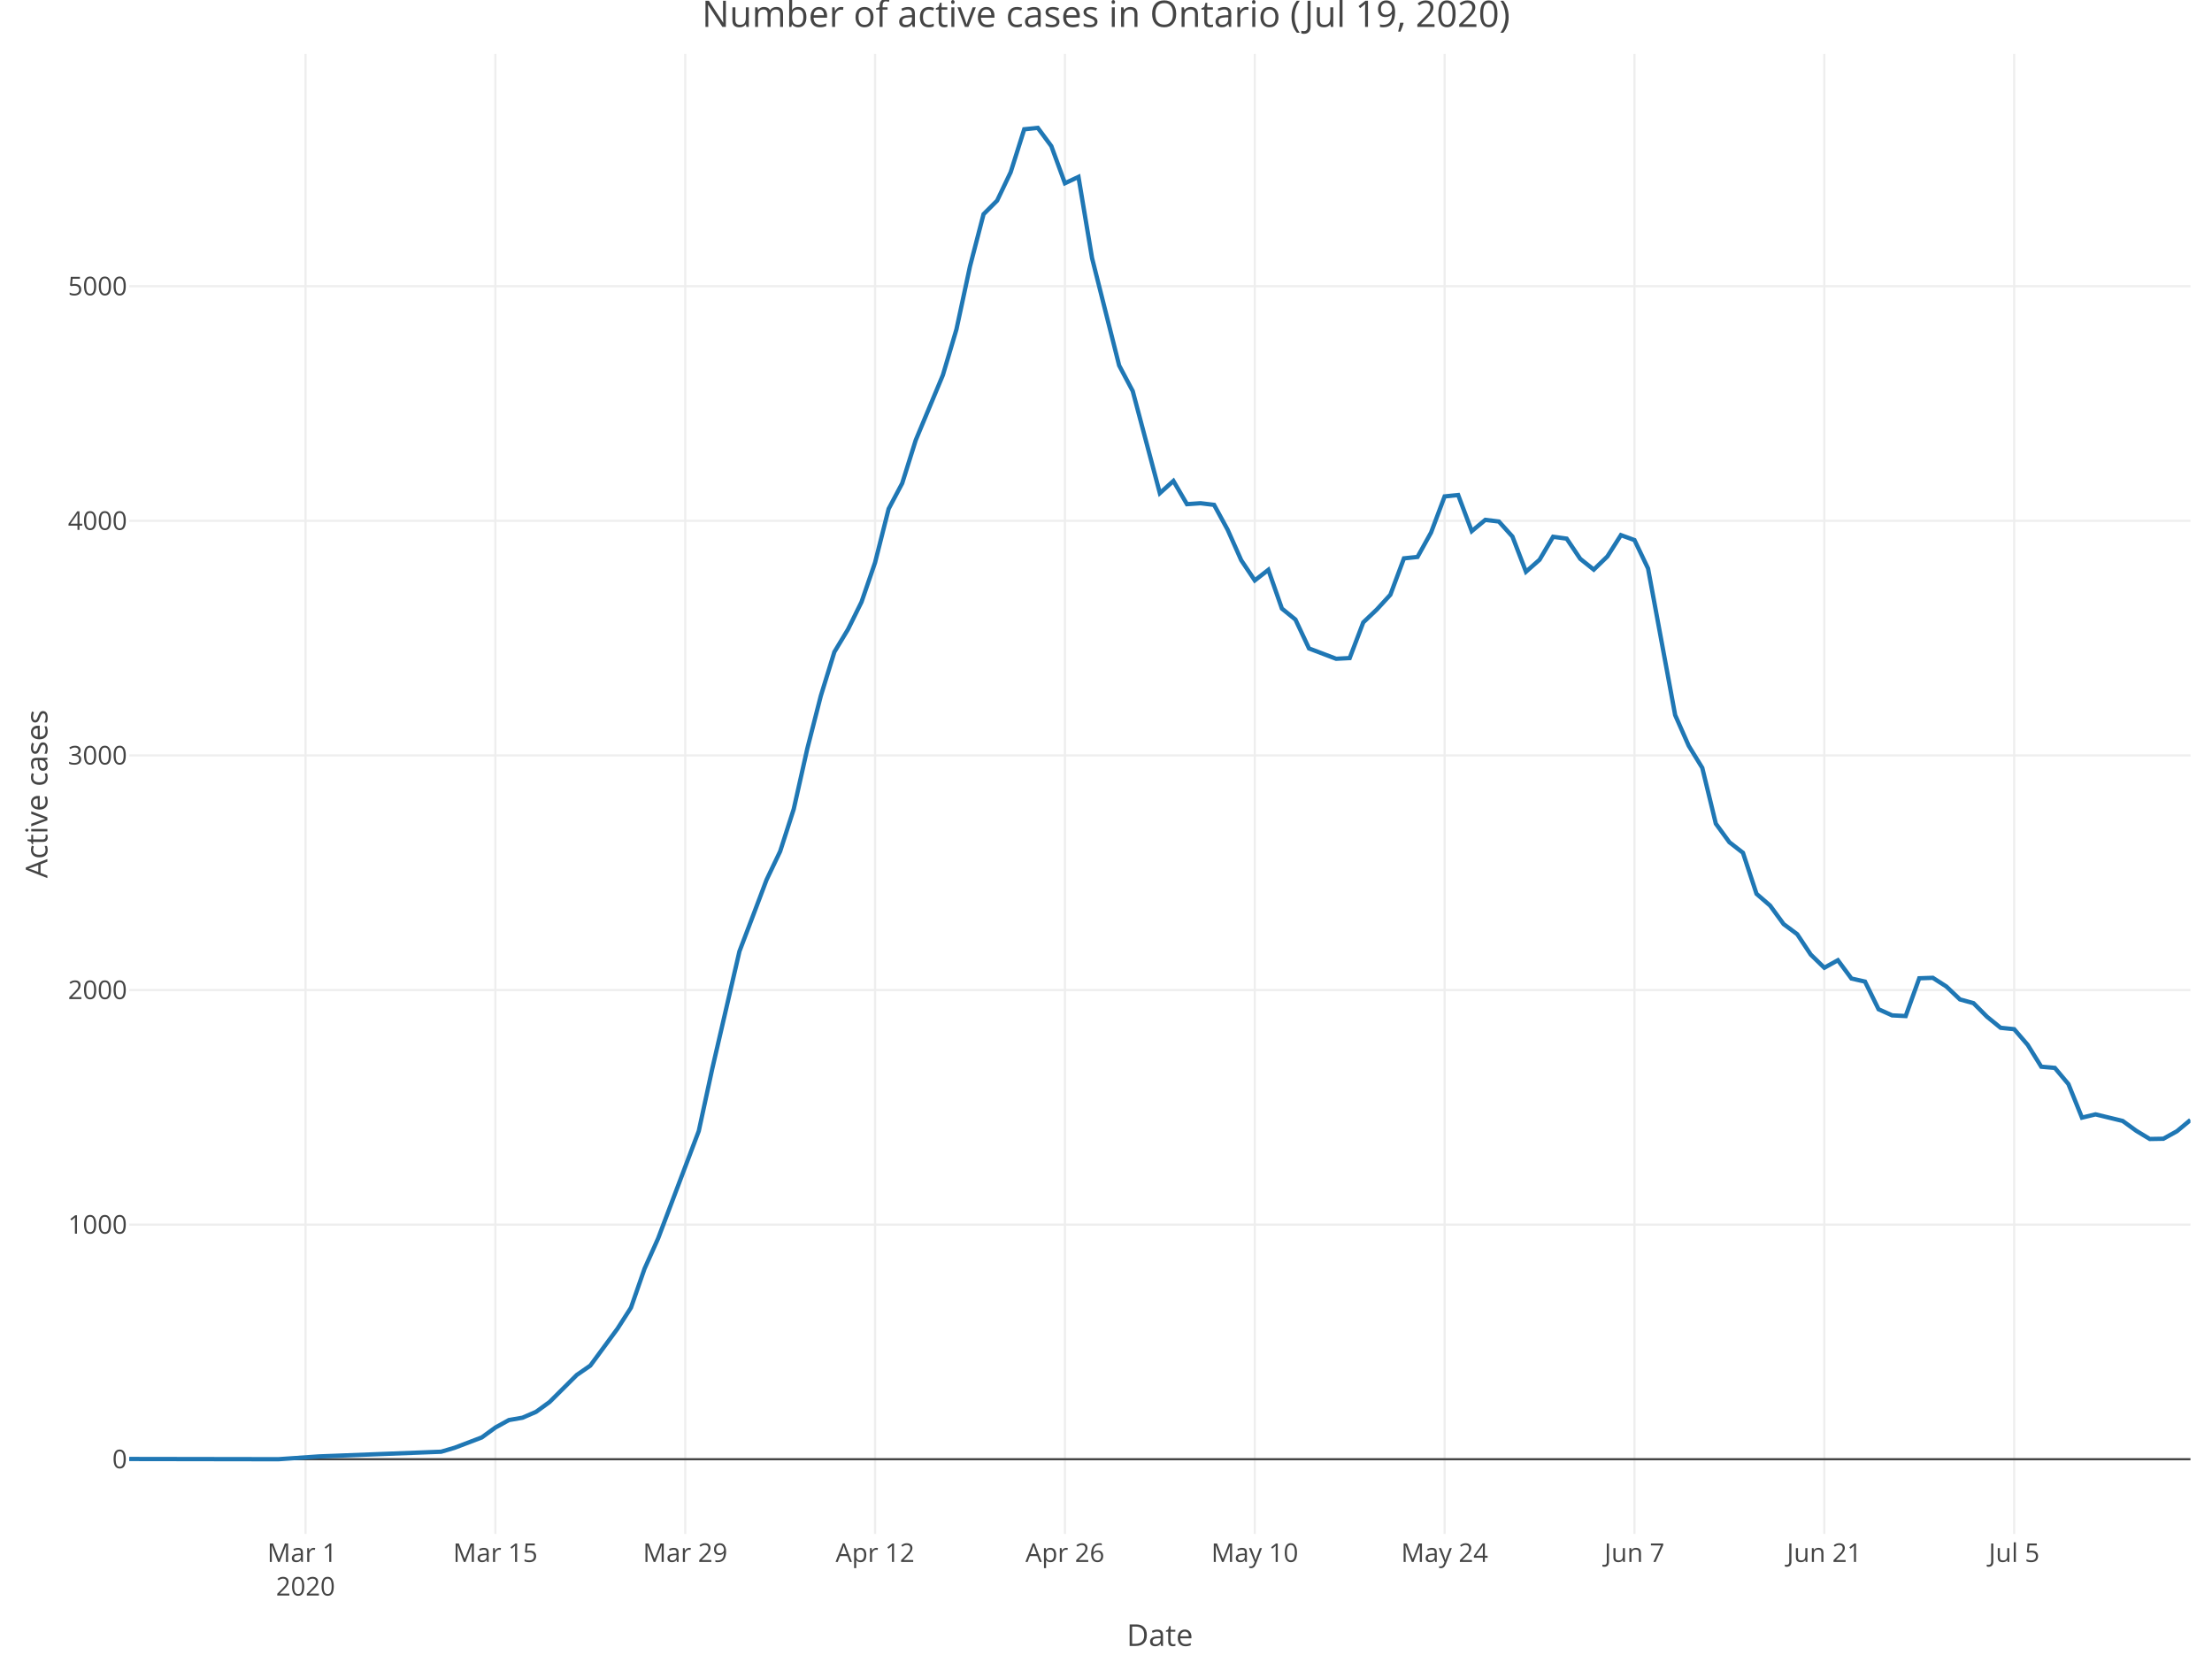
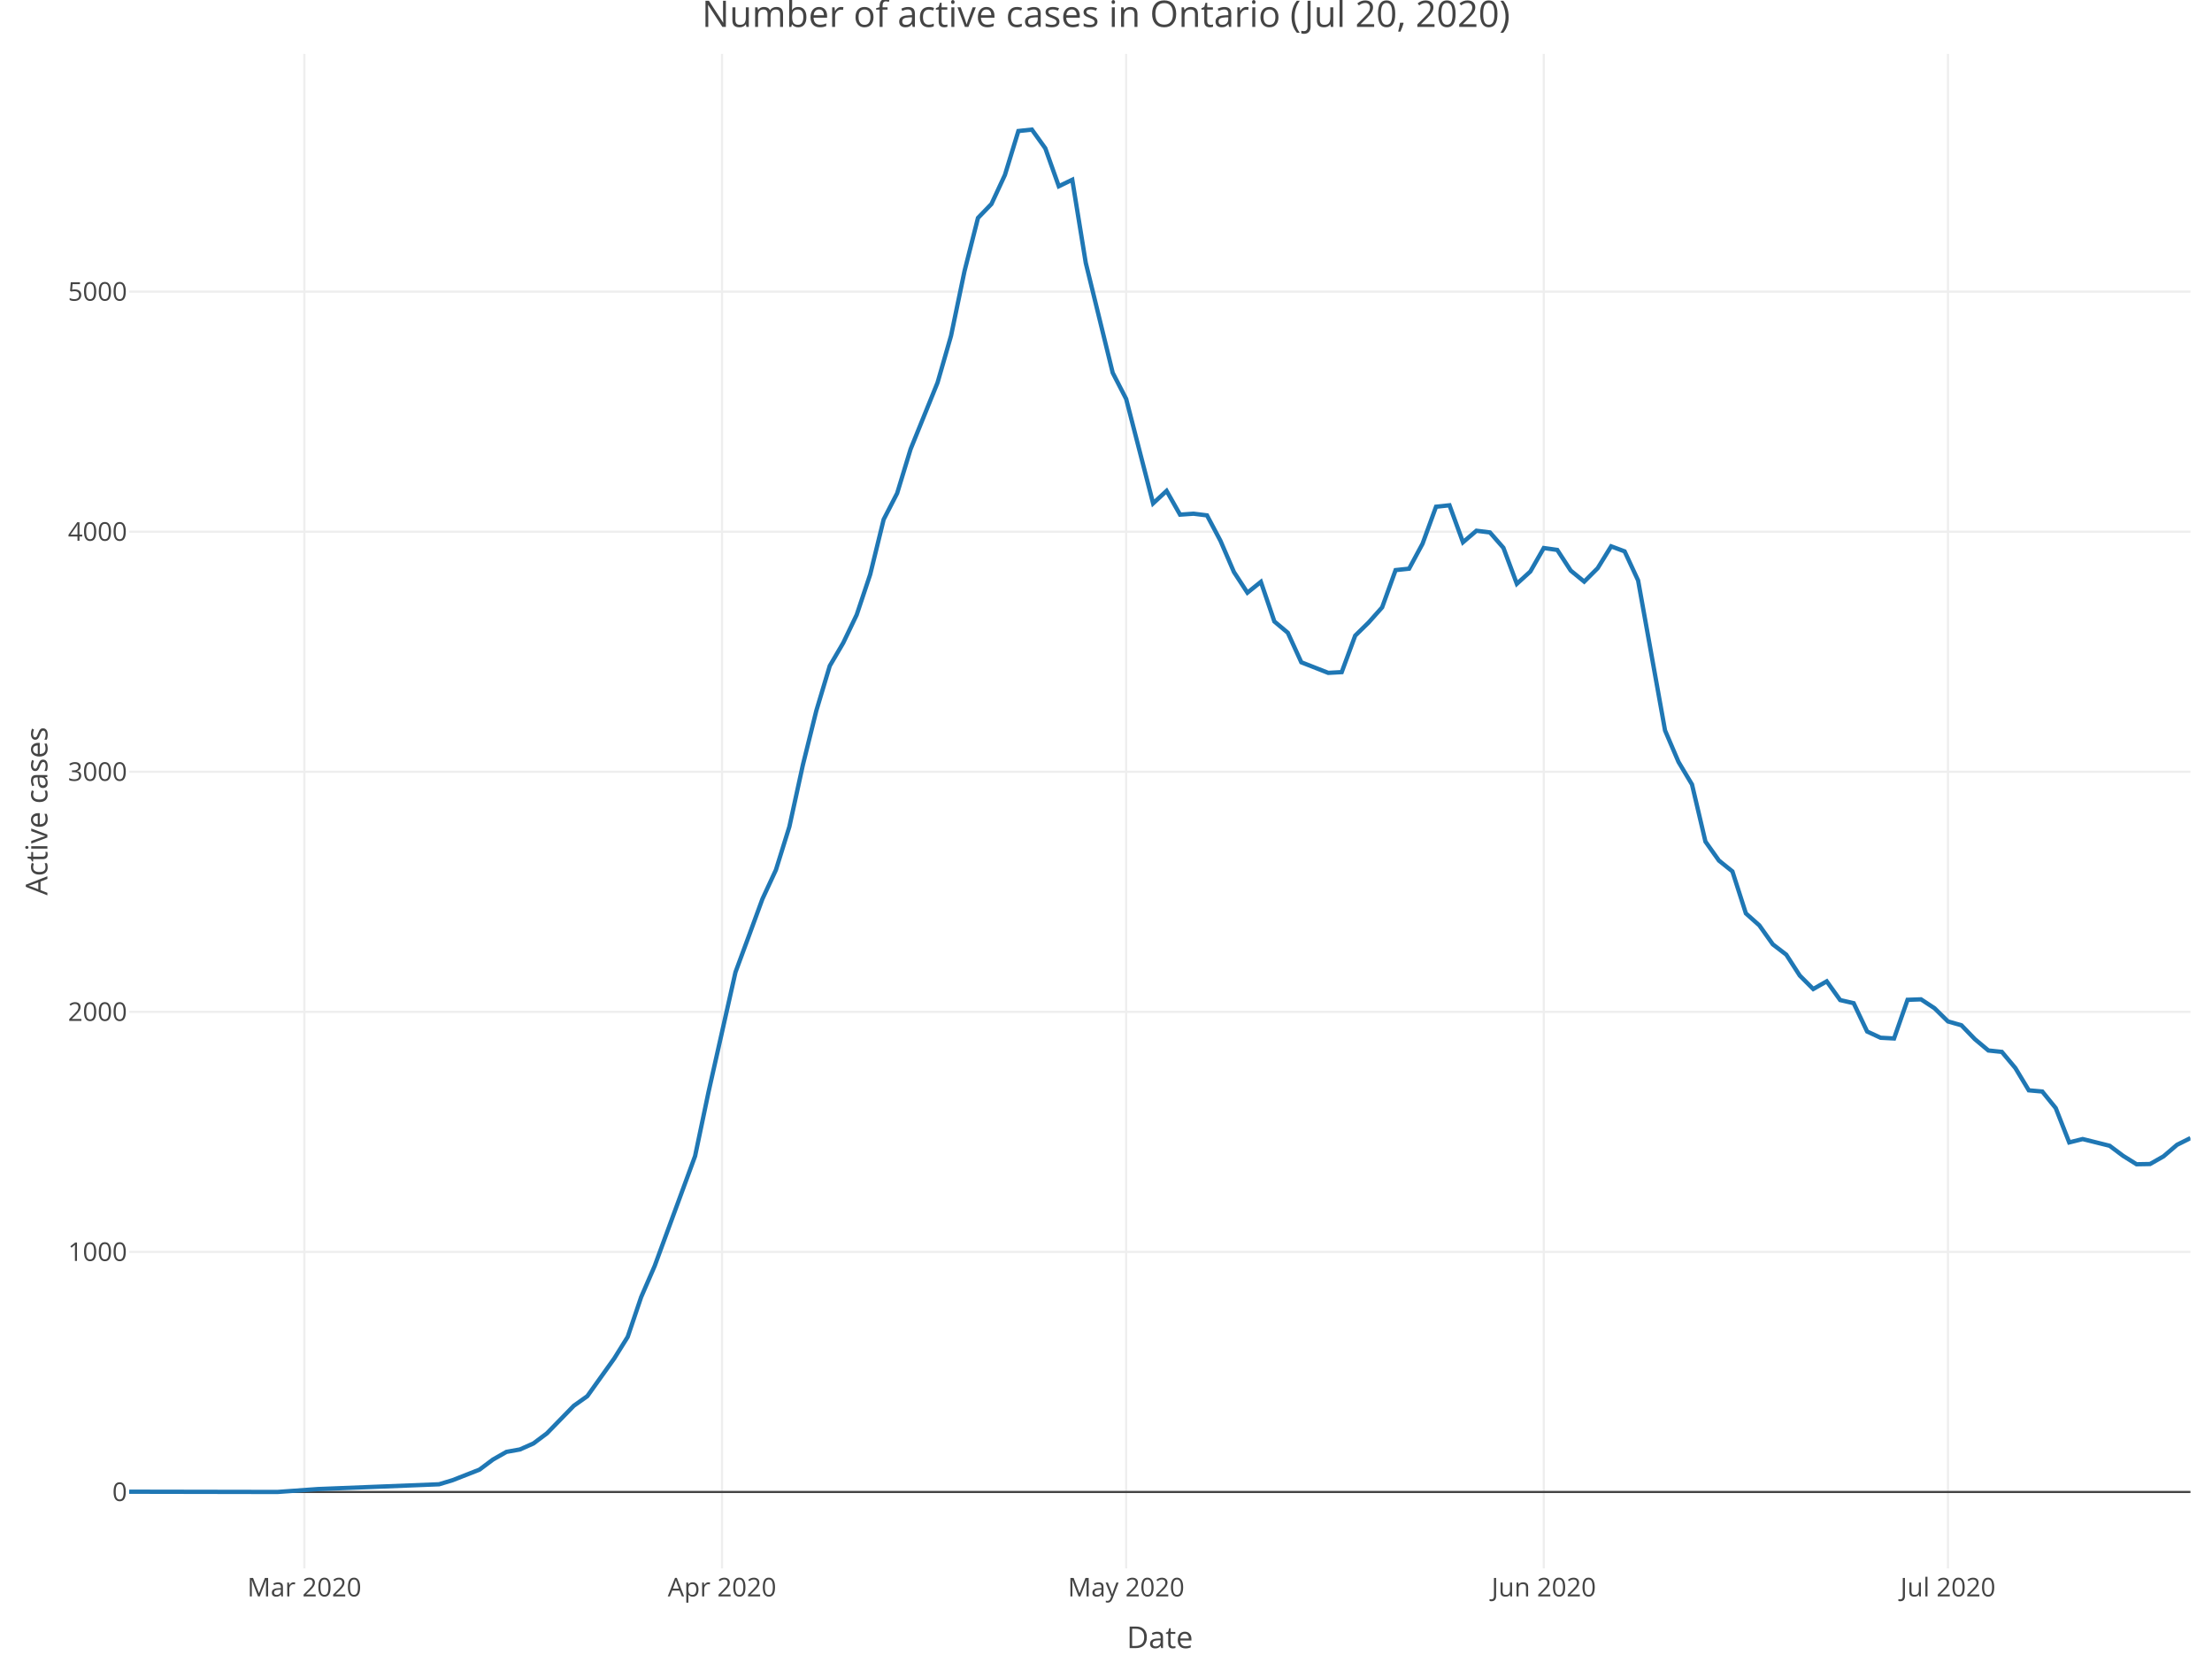
<svg xmlns="http://www.w3.org/2000/svg" class="main-svg" width="1027" height="768" style="" viewBox="0 0 1027 768">
  <rect x="0" y="0" width="1027" height="768" style="fill: rgb(255, 255, 255); fill-opacity: 1;" />
-   <defs id="defs-8362a5">
+   <defs id="defs-6ddb6f">
    <g class="clips">
-       <clipPath id="clip8362a5xyplot" class="plotclip">
-         <rect width="957" height="687" />
+       <clipPath id="clip6ddb6fxyplot" class="plotclip">
+         <rect width="957" height="703" />
      </clipPath>
-       <clipPath class="axesclip" id="clip8362a5x">
+       <clipPath class="axesclip" id="clip6ddb6fx">
        <rect x="60" y="0" width="957" height="768" />
      </clipPath>
-       <clipPath class="axesclip" id="clip8362a5y">
-         <rect x="0" y="25" width="1027" height="687" />
+       <clipPath class="axesclip" id="clip6ddb6fy">
+         <rect x="0" y="25" width="1027" height="703" />
      </clipPath>
-       <clipPath class="axesclip" id="clip8362a5xy">
-         <rect x="60" y="25" width="957" height="687" />
+       <clipPath class="axesclip" id="clip6ddb6fxy">
+         <rect x="60" y="25" width="957" height="703" />
      </clipPath>
    </g>
    <g class="gradients" />
  </defs>
  <g class="bglayer" />
  <g class="layer-below">
    <g class="imagelayer" />
    <g class="shapelayer" />
  </g>
  <g class="cartesianlayer">
    <g class="subplot xy">
      <g class="layer-subplot">
        <g class="shapelayer" />
        <g class="imagelayer" />
      </g>
      <g class="gridlayer">
        <g class="x">
-           <path class="xgrid crisp" transform="translate(141.85,0)" d="M0,25v687" style="stroke: rgb(238, 238, 238); stroke-opacity: 1; stroke-width: 1px;" />
-           <path class="xgrid crisp" transform="translate(229.99,0)" d="M0,25v687" style="stroke: rgb(238, 238, 238); stroke-opacity: 1; stroke-width: 1px;" />
-           <path class="xgrid crisp" transform="translate(318.14,0)" d="M0,25v687" style="stroke: rgb(238, 238, 238); stroke-opacity: 1; stroke-width: 1px;" />
-           <path class="xgrid crisp" transform="translate(406.28,0)" d="M0,25v687" style="stroke: rgb(238, 238, 238); stroke-opacity: 1; stroke-width: 1px;" />
-           <path class="xgrid crisp" transform="translate(494.43,0)" d="M0,25v687" style="stroke: rgb(238, 238, 238); stroke-opacity: 1; stroke-width: 1px;" />
-           <path class="xgrid crisp" transform="translate(582.57,0)" d="M0,25v687" style="stroke: rgb(238, 238, 238); stroke-opacity: 1; stroke-width: 1px;" />
-           <path class="xgrid crisp" transform="translate(670.72,0)" d="M0,25v687" style="stroke: rgb(238, 238, 238); stroke-opacity: 1; stroke-width: 1px;" />
-           <path class="xgrid crisp" transform="translate(758.86,0)" d="M0,25v687" style="stroke: rgb(238, 238, 238); stroke-opacity: 1; stroke-width: 1px;" />
-           <path class="xgrid crisp" transform="translate(847.01,0)" d="M0,25v687" style="stroke: rgb(238, 238, 238); stroke-opacity: 1; stroke-width: 1px;" />
-           <path class="xgrid crisp" transform="translate(935.15,0)" d="M0,25v687" style="stroke: rgb(238, 238, 238); stroke-opacity: 1; stroke-width: 1px;" />
+           <path class="xgrid crisp" transform="translate(141.31,0)" d="M0,25v703" style="stroke: rgb(238, 238, 238); stroke-opacity: 1; stroke-width: 1px;" />
+           <path class="xgrid crisp" transform="translate(335.22,0)" d="M0,25v703" style="stroke: rgb(238, 238, 238); stroke-opacity: 1; stroke-width: 1px;" />
+           <path class="xgrid crisp" transform="translate(522.86,0)" d="M0,25v703" style="stroke: rgb(238, 238, 238); stroke-opacity: 1; stroke-width: 1px;" />
+           <path class="xgrid crisp" transform="translate(716.76,0)" d="M0,25v703" style="stroke: rgb(238, 238, 238); stroke-opacity: 1; stroke-width: 1px;" />
+           <path class="xgrid crisp" transform="translate(904.41,0)" d="M0,25v703" style="stroke: rgb(238, 238, 238); stroke-opacity: 1; stroke-width: 1px;" />
        </g>
        <g class="y">
-           <path class="ygrid crisp" transform="translate(0,568.43)" d="M60,0h957" style="stroke: rgb(238, 238, 238); stroke-opacity: 1; stroke-width: 1px;" />
-           <path class="ygrid crisp" transform="translate(0,459.54)" d="M60,0h957" style="stroke: rgb(238, 238, 238); stroke-opacity: 1; stroke-width: 1px;" />
-           <path class="ygrid crisp" transform="translate(0,350.64)" d="M60,0h957" style="stroke: rgb(238, 238, 238); stroke-opacity: 1; stroke-width: 1px;" />
-           <path class="ygrid crisp" transform="translate(0,241.75)" d="M60,0h957" style="stroke: rgb(238, 238, 238); stroke-opacity: 1; stroke-width: 1px;" />
-           <path class="ygrid crisp" transform="translate(0,132.85)" d="M60,0h957" style="stroke: rgb(238, 238, 238); stroke-opacity: 1; stroke-width: 1px;" />
+           <path class="ygrid crisp" transform="translate(0,581.09)" d="M60,0h957" style="stroke: rgb(238, 238, 238); stroke-opacity: 1; stroke-width: 1px;" />
+           <path class="ygrid crisp" transform="translate(0,469.66)" d="M60,0h957" style="stroke: rgb(238, 238, 238); stroke-opacity: 1; stroke-width: 1px;" />
+           <path class="ygrid crisp" transform="translate(0,358.23)" d="M60,0h957" style="stroke: rgb(238, 238, 238); stroke-opacity: 1; stroke-width: 1px;" />
+           <path class="ygrid crisp" transform="translate(0,246.8)" d="M60,0h957" style="stroke: rgb(238, 238, 238); stroke-opacity: 1; stroke-width: 1px;" />
+           <path class="ygrid crisp" transform="translate(0,135.37)" d="M60,0h957" style="stroke: rgb(238, 238, 238); stroke-opacity: 1; stroke-width: 1px;" />
        </g>
      </g>
      <g class="zerolinelayer">
-         <path class="yzl zl crisp" transform="translate(0,677.32)" d="M60,0h957" style="stroke: rgb(68, 68, 68); stroke-opacity: 1; stroke-width: 1px;" />
+         <path class="yzl zl crisp" transform="translate(0,692.52)" d="M60,0h957" style="stroke: rgb(68, 68, 68); stroke-opacity: 1; stroke-width: 1px;" />
      </g>
      <path class="xlines-below" />
      <path class="ylines-below" />
      <g class="overlines-below" />
      <g class="xaxislayer-below" />
      <g class="yaxislayer-below" />
      <g class="overaxes-below" />
-       <g class="plot" transform="translate(60, 25)" clip-path="url('#clip8362a5xyplot')">
+       <g class="plot" transform="translate(60, 25)" clip-path="url('#clip6ddb6fxyplot')">
        <g class="scatterlayer mlayer">
-           <g class="trace scatter trace04b5d9" style="stroke-miterlimit: 2; opacity: 1;">
+           <g class="trace scatter tracedc421d" style="stroke-miterlimit: 2; opacity: 1;">
            <g class="fills" />
            <g class="errorbars" />
            <g class="lines">
-               <path class="js-line" d="M0,652.21L69.26,652.32L88.14,651.02L144.81,648.84L151.11,646.99L163.7,642.2L169.99,637.62L176.29,634.14L182.59,633.05L188.88,630.33L195.18,625.75L207.77,613.23L214.07,608.87L226.66,591.78L232.95,581.98L239.25,563.9L245.55,549.85L264.43,499.98L270.73,470.91L283.32,416.57L289.62,400.02L295.91,383.36L302.21,370.18L308.51,350.58L314.8,322.59L321.1,297.98L327.39,277.62L333.69,267.17L339.99,254.42L346.28,236.13L352.58,211.19L358.88,199.32L365.17,179.29L377.76,149.12L384.06,127.89L390.36,98.6L396.65,74.42L402.95,68.11L409.24,54.93L415.54,35L421.84,34.35L428.13,42.84L434.43,60.05L440.72,57.11L447.02,94.79L459.61,144.66L465.91,156.53L478.5,203.9L484.8,198.24L491.09,209.02L497.39,208.58L503.68,209.34L509.98,220.89L516.28,235.04L522.57,244.41L528.87,239.51L535.16,257.47L541.46,262.59L547.76,275.99L560.35,280.78L566.64,280.45L572.94,263.9L579.24,257.91L585.53,251.05L591.83,234.17L598.13,233.52L604.42,222.19L610.72,205.42L617.01,204.77L623.31,221.54L629.61,216.31L635.9,217.07L642.2,224.04L648.49,240.38L654.79,234.82L661.09,224.15L667.38,225.02L673.68,234.39L679.97,239.4L686.27,233.3L692.57,223.39L698.86,225.68L705.16,238.85L717.75,306.91L724.05,321.18L730.34,331.41L736.64,357.33L742.93,365.93L749.23,370.83L755.53,389.89L761.82,395.33L768.12,403.94L774.41,408.62L780.71,418.09L787.01,424.19L793.3,420.71L799.6,429.2L805.89,430.62L812.19,443.46L818.49,446.3L824.78,446.62L831.08,429.09L837.38,428.87L843.67,432.9L849.97,438.89L856.26,440.63L862.56,446.95L868.86,452.07L875.15,452.72L881.45,460.02L887.74,470.14L894.04,470.69L900.34,478.2L906.63,493.77L912.93,492.25L925.52,495.3L931.82,499.87L938.11,503.68L944.41,503.57L950.7,500.09L957,494.86" style="vector-effect: non-scaling-stroke; fill: none; stroke: rgb(31, 119, 180); stroke-opacity: 1; stroke-width: 2px; opacity: 1;" />
+               <path class="js-line" d="M0,667.4L68.8,667.52L87.57,666.18L143.86,663.95L150.12,662.06L162.63,657.15L168.88,652.47L175.14,648.91L181.39,647.79L187.65,645.01L193.9,640.33L206.41,627.51L212.67,623.06L225.18,605.56L231.43,595.53L237.69,577.03L243.94,562.66L262.71,511.63L268.96,481.87L281.47,426.27L287.73,409.33L293.98,392.28L300.24,378.8L306.49,358.74L312.75,330.11L319,304.92L325.25,284.08L331.51,273.39L337.76,260.35L344.02,241.63L350.27,216.11L356.53,203.97L362.78,183.46L375.29,152.6L381.55,130.87L387.8,100.89L394.06,76.16L400.31,69.69L406.57,56.21L412.82,35.82L419.08,35.15L425.33,43.84L431.59,61.45L437.84,58.44L444.1,96.99L456.61,148.03L462.86,160.17L475.37,208.65L481.63,202.85L487.88,213.88L494.14,213.44L500.39,214.22L506.65,226.03L512.9,240.52L519.16,250.1L525.41,245.08L531.67,263.47L537.92,268.71L544.18,282.41L556.69,287.32L562.94,286.98L569.2,270.04L575.45,263.92L581.71,256.9L587.96,239.62L594.22,238.96L600.47,227.37L606.73,210.21L612.98,209.54L619.24,226.7L625.49,221.35L631.75,222.13L638,229.26L644.25,245.98L650.51,240.29L656.76,229.37L663.02,230.26L669.27,239.85L675.53,244.97L681.78,238.73L688.04,228.59L694.29,230.93L700.55,244.42L713.06,314.06L719.31,328.66L725.57,339.13L731.82,365.65L738.08,374.45L744.33,379.47L750.59,398.97L756.84,404.54L763.1,413.34L769.35,418.14L775.61,427.83L781.86,434.07L788.12,430.5L794.37,439.2L800.63,440.64L806.88,453.79L813.14,456.69L819.39,457.02L825.65,439.08L831.9,438.86L838.16,442.98L844.41,449.11L850.67,450.9L856.92,457.36L863.18,462.6L869.43,463.26L875.69,470.73L881.94,481.09L888.2,481.65L894.45,489.34L900.71,505.27L906.96,503.71L919.47,506.83L925.73,511.51L931.98,515.41L938.24,515.3L944.49,511.74L950.75,506.39L957,503.27" style="vector-effect: non-scaling-stroke; fill: none; stroke: rgb(31, 119, 180); stroke-opacity: 1; stroke-width: 2px; opacity: 1;" />
            </g>
            <g class="points" />
            <g class="text" />
          </g>
        </g>
      </g>
      <g class="overplot" />
      <path class="xlines-above crisp" d="M0,0" style="fill: none;" />
      <path class="ylines-above crisp" d="M0,0" style="fill: none;" />
      <g class="overlines-above" />
      <g class="xaxislayer-above">
        <g class="xtick">
-           <text text-anchor="middle" x="0" y="725" transform="translate(141.85,0)" style="font-family: 'Open Sans', verdana, arial, sans-serif; font-size: 12px; fill: rgb(68, 68, 68); fill-opacity: 1; white-space: pre;">
-             <tspan class="line" dy="0em" x="0" y="725">Mar 1</tspan>
-             <tspan class="line" dy="1.3em" x="0" y="725">2020</tspan>
-           </text>
+           <text text-anchor="middle" x="0" y="741" transform="translate(141.31,0)" style="font-family: 'Open Sans', verdana, arial, sans-serif; font-size: 12px; fill: rgb(68, 68, 68); fill-opacity: 1; white-space: pre;">Mar 2020</text>
        </g>
        <g class="xtick">
-           <text text-anchor="middle" x="0" y="725" transform="translate(229.99,0)" style="font-family: 'Open Sans', verdana, arial, sans-serif; font-size: 12px; fill: rgb(68, 68, 68); fill-opacity: 1; white-space: pre;">Mar 15</text>
+           <text text-anchor="middle" x="0" y="741" transform="translate(335.22,0)" style="font-family: 'Open Sans', verdana, arial, sans-serif; font-size: 12px; fill: rgb(68, 68, 68); fill-opacity: 1; white-space: pre;">Apr 2020</text>
        </g>
        <g class="xtick">
-           <text text-anchor="middle" x="0" y="725" transform="translate(318.14,0)" style="font-family: 'Open Sans', verdana, arial, sans-serif; font-size: 12px; fill: rgb(68, 68, 68); fill-opacity: 1; white-space: pre;">Mar 29</text>
+           <text text-anchor="middle" x="0" y="741" transform="translate(522.86,0)" style="font-family: 'Open Sans', verdana, arial, sans-serif; font-size: 12px; fill: rgb(68, 68, 68); fill-opacity: 1; white-space: pre;">May 2020</text>
        </g>
        <g class="xtick">
-           <text text-anchor="middle" x="0" y="725" transform="translate(406.28,0)" style="font-family: 'Open Sans', verdana, arial, sans-serif; font-size: 12px; fill: rgb(68, 68, 68); fill-opacity: 1; white-space: pre;">Apr 12</text>
+           <text text-anchor="middle" x="0" y="741" transform="translate(716.76,0)" style="font-family: 'Open Sans', verdana, arial, sans-serif; font-size: 12px; fill: rgb(68, 68, 68); fill-opacity: 1; white-space: pre;">Jun 2020</text>
        </g>
        <g class="xtick">
-           <text text-anchor="middle" x="0" y="725" transform="translate(494.43,0)" style="font-family: 'Open Sans', verdana, arial, sans-serif; font-size: 12px; fill: rgb(68, 68, 68); fill-opacity: 1; white-space: pre;">Apr 26</text>
-         </g>
-         <g class="xtick">
-           <text text-anchor="middle" x="0" y="725" transform="translate(582.57,0)" style="font-family: 'Open Sans', verdana, arial, sans-serif; font-size: 12px; fill: rgb(68, 68, 68); fill-opacity: 1; white-space: pre;">May 10</text>
-         </g>
-         <g class="xtick">
-           <text text-anchor="middle" x="0" y="725" transform="translate(670.72,0)" style="font-family: 'Open Sans', verdana, arial, sans-serif; font-size: 12px; fill: rgb(68, 68, 68); fill-opacity: 1; white-space: pre;">May 24</text>
-         </g>
-         <g class="xtick">
-           <text text-anchor="middle" x="0" y="725" transform="translate(758.86,0)" style="font-family: 'Open Sans', verdana, arial, sans-serif; font-size: 12px; fill: rgb(68, 68, 68); fill-opacity: 1; white-space: pre;">Jun 7</text>
-         </g>
-         <g class="xtick">
-           <text text-anchor="middle" x="0" y="725" transform="translate(847.01,0)" style="font-family: 'Open Sans', verdana, arial, sans-serif; font-size: 12px; fill: rgb(68, 68, 68); fill-opacity: 1; white-space: pre;">Jun 21</text>
-         </g>
-         <g class="xtick">
-           <text text-anchor="middle" x="0" y="725" transform="translate(935.15,0)" style="font-family: 'Open Sans', verdana, arial, sans-serif; font-size: 12px; fill: rgb(68, 68, 68); fill-opacity: 1; white-space: pre;">Jul 5</text>
+           <text text-anchor="middle" x="0" y="741" transform="translate(904.41,0)" style="font-family: 'Open Sans', verdana, arial, sans-serif; font-size: 12px; fill: rgb(68, 68, 68); fill-opacity: 1; white-space: pre;">Jul 2020</text>
        </g>
      </g>
      <g class="yaxislayer-above">
        <g class="ytick">
-           <text text-anchor="end" x="59" y="4.2" transform="translate(0,677.32)" style="font-family: 'Open Sans', verdana, arial, sans-serif; font-size: 12px; fill: rgb(68, 68, 68); fill-opacity: 1; white-space: pre;">0</text>
+           <text text-anchor="end" x="59" y="4.2" transform="translate(0,692.52)" style="font-family: 'Open Sans', verdana, arial, sans-serif; font-size: 12px; fill: rgb(68, 68, 68); fill-opacity: 1; white-space: pre;">0</text>
        </g>
        <g class="ytick">
-           <text text-anchor="end" x="59" y="4.2" transform="translate(0,568.43)" style="font-family: 'Open Sans', verdana, arial, sans-serif; font-size: 12px; fill: rgb(68, 68, 68); fill-opacity: 1; white-space: pre;">1000</text>
+           <text text-anchor="end" x="59" y="4.2" transform="translate(0,581.09)" style="font-family: 'Open Sans', verdana, arial, sans-serif; font-size: 12px; fill: rgb(68, 68, 68); fill-opacity: 1; white-space: pre;">1000</text>
        </g>
        <g class="ytick">
-           <text text-anchor="end" x="59" y="4.2" transform="translate(0,459.54)" style="font-family: 'Open Sans', verdana, arial, sans-serif; font-size: 12px; fill: rgb(68, 68, 68); fill-opacity: 1; white-space: pre;">2000</text>
+           <text text-anchor="end" x="59" y="4.2" transform="translate(0,469.66)" style="font-family: 'Open Sans', verdana, arial, sans-serif; font-size: 12px; fill: rgb(68, 68, 68); fill-opacity: 1; white-space: pre;">2000</text>
        </g>
        <g class="ytick">
-           <text text-anchor="end" x="59" y="4.2" transform="translate(0,350.64)" style="font-family: 'Open Sans', verdana, arial, sans-serif; font-size: 12px; fill: rgb(68, 68, 68); fill-opacity: 1; white-space: pre;">3000</text>
+           <text text-anchor="end" x="59" y="4.2" transform="translate(0,358.23)" style="font-family: 'Open Sans', verdana, arial, sans-serif; font-size: 12px; fill: rgb(68, 68, 68); fill-opacity: 1; white-space: pre;">3000</text>
        </g>
        <g class="ytick">
-           <text text-anchor="end" x="59" y="4.2" transform="translate(0,241.75)" style="font-family: 'Open Sans', verdana, arial, sans-serif; font-size: 12px; fill: rgb(68, 68, 68); fill-opacity: 1; white-space: pre;">4000</text>
+           <text text-anchor="end" x="59" y="4.2" transform="translate(0,246.8)" style="font-family: 'Open Sans', verdana, arial, sans-serif; font-size: 12px; fill: rgb(68, 68, 68); fill-opacity: 1; white-space: pre;">4000</text>
        </g>
        <g class="ytick">
-           <text text-anchor="end" x="59" y="4.2" transform="translate(0,132.85)" style="font-family: 'Open Sans', verdana, arial, sans-serif; font-size: 12px; fill: rgb(68, 68, 68); fill-opacity: 1; white-space: pre;">5000</text>
+           <text text-anchor="end" x="59" y="4.2" transform="translate(0,135.37)" style="font-family: 'Open Sans', verdana, arial, sans-serif; font-size: 12px; fill: rgb(68, 68, 68); fill-opacity: 1; white-space: pre;">5000</text>
        </g>
      </g>
      <g class="overaxes-above" />
    </g>
  </g>
  <g class="polarlayer" />
  <g class="ternarylayer" />
  <g class="geolayer" />
  <g class="funnelarealayer" />
  <g class="pielayer" />
  <g class="treemaplayer" />
  <g class="sunburstlayer" />
  <g class="glimages" />
-   <defs id="topdefs-8362a5">
+   <defs id="topdefs-6ddb6f">
    <g class="clips" />
  </defs>
  <g class="layer-above">
    <g class="imagelayer" />
    <g class="shapelayer" />
  </g>
  <g class="infolayer">
    <g class="g-gtitle">
-       <text class="gtitle" x="513.5" y="12.5" text-anchor="middle" dy="0em" style="font-family: 'Open Sans', verdana, arial, sans-serif; font-size: 17px; fill: rgb(68, 68, 68); opacity: 1; font-weight: normal; white-space: pre;">Number of active cases in Ontario (Jul 19, 2020)</text>
+       <text class="gtitle" x="513.5" y="12.5" text-anchor="middle" dy="0em" style="font-family: 'Open Sans', verdana, arial, sans-serif; font-size: 17px; fill: rgb(68, 68, 68); opacity: 1; font-weight: normal; white-space: pre;">Number of active cases in Ontario (Jul 20, 2020)</text>
    </g>
-     <g class="g-xtitle">
-       <text class="xtitle" x="538.5" y="764" text-anchor="middle" style="font-family: 'Open Sans', verdana, arial, sans-serif; font-size: 14px; fill: rgb(68, 68, 68); opacity: 1; font-weight: normal; white-space: pre;">Date</text>
+     <g class="g-xtitle" transform="translate(0,-15)">
+       <text class="xtitle" x="538.5" y="780" text-anchor="middle" style="font-family: 'Open Sans', verdana, arial, sans-serif; font-size: 14px; fill: rgb(68, 68, 68); opacity: 1; font-weight: normal; white-space: pre;">Date</text>
    </g>
    <g class="g-ytitle">
-       <text class="ytitle" transform="rotate(-90,22,368.5)" x="22" y="368.5" text-anchor="middle" style="font-family: 'Open Sans', verdana, arial, sans-serif; font-size: 14px; fill: rgb(68, 68, 68); opacity: 1; font-weight: normal; white-space: pre;">Active cases</text>
+       <text class="ytitle" transform="rotate(-90,22,376.5)" x="22" y="376.5" text-anchor="middle" style="font-family: 'Open Sans', verdana, arial, sans-serif; font-size: 14px; fill: rgb(68, 68, 68); opacity: 1; font-weight: normal; white-space: pre;">Active cases</text>
    </g>
  </g>
</svg>
